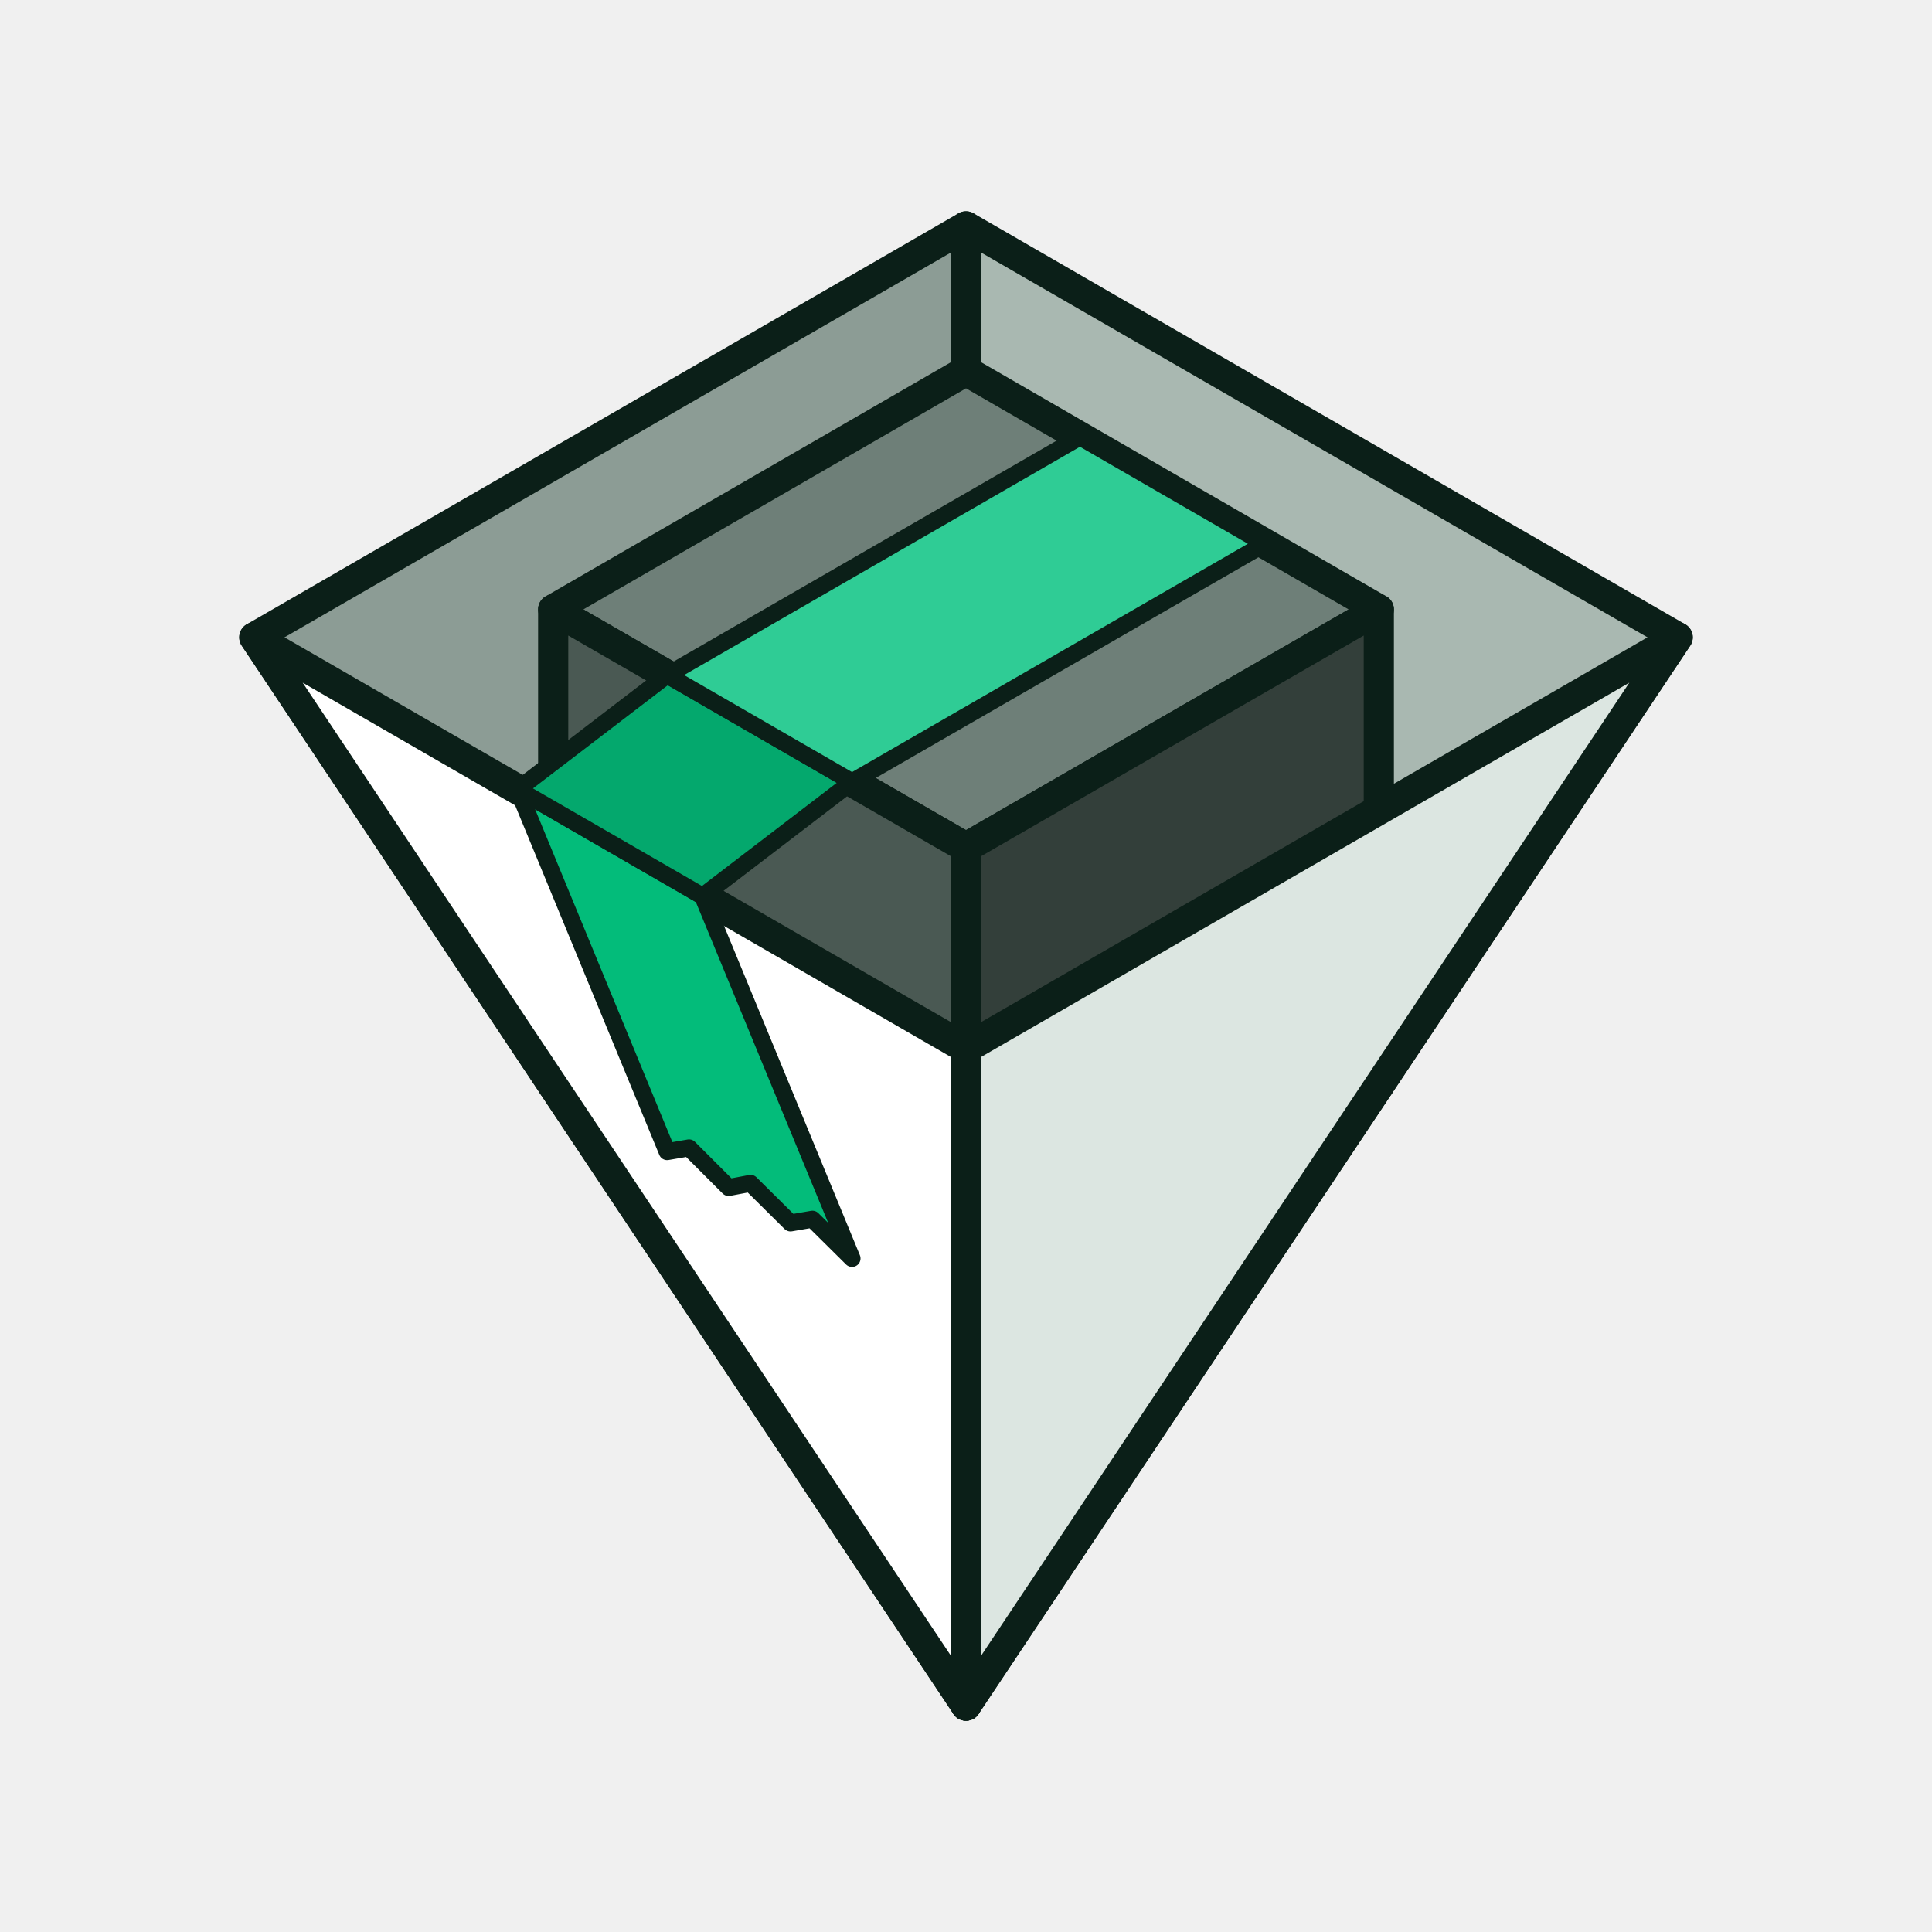
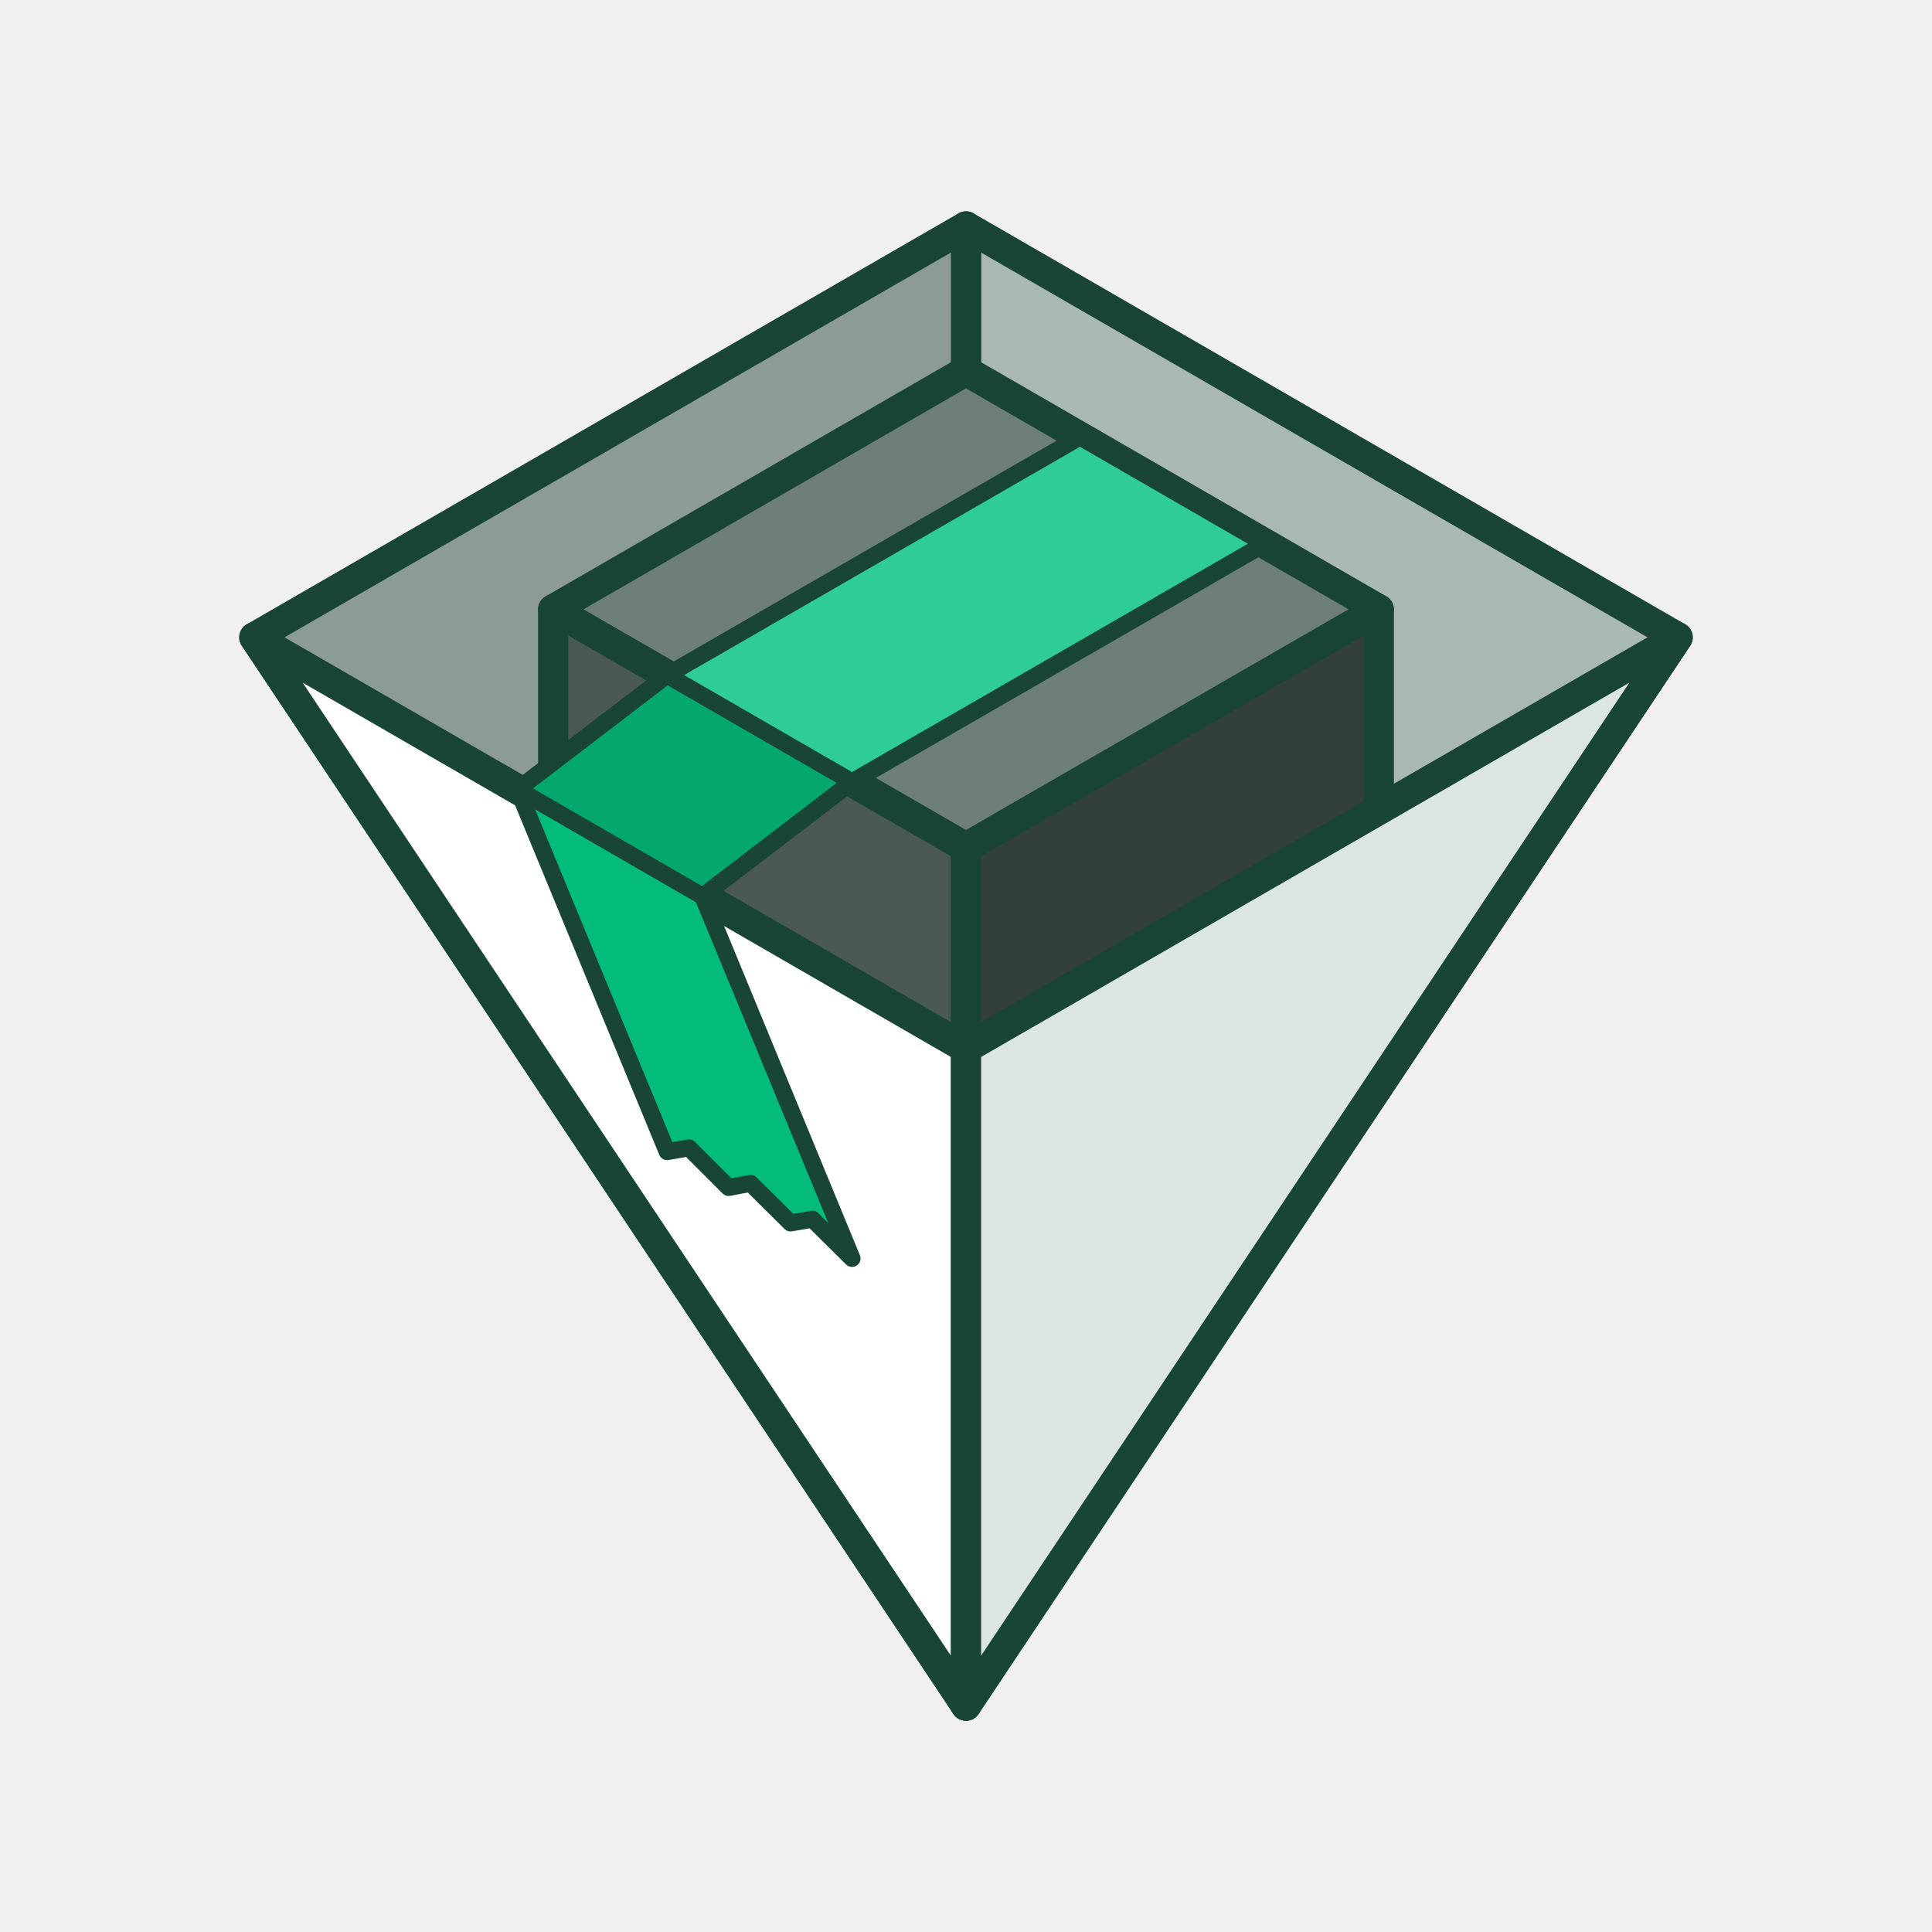
<svg xmlns="http://www.w3.org/2000/svg" viewBox="0 0 512 512" width="1024" height="1024">
-   <polygon points="256.0,60.0 444.6,168.9 256.0,452.0" fill="#A9B8B1" stroke="#0B1F18" stroke-width="8.0" stroke-linejoin="round" />
-   <polygon points="256.0,60.0 67.4,168.9 256.0,452.0" fill="#8C9C95" stroke="#0B1F18" stroke-width="8.0" stroke-linejoin="round" />
-   <polygon points="256.0,98.3 365.4,161.5 256.0,224.6 146.6,161.5" fill="#6E7F78" stroke="#0B1F18" stroke-width="8.0" stroke-linejoin="round" />
-   <polygon points="146.6,287.8 256.0,351.0 256.0,224.6 146.6,161.5" fill="#4A5953" stroke="#0B1F18" stroke-width="8.0" stroke-linejoin="round" />
-   <polygon points="365.4,287.8 256.0,351.0 256.0,224.6 365.4,161.5" fill="#333F3A" stroke="#0B1F18" stroke-width="8.0" stroke-linejoin="round" />
-   <polygon points="67.4,168.9 256.0,277.8 256.0,452.0" fill="#FFFFFF" stroke="#0B1F18" stroke-width="8.0" stroke-linejoin="round" />
-   <polygon points="444.6,168.9 256.0,277.8 256.0,452.0" fill="#DCE6E1" stroke="#0B1F18" stroke-width="8.0" stroke-linejoin="round" />
-   <polygon points="186.2,237.5 225.8,333.5 215.3,323.1 209.5,324.1 198.9,313.6 193.1,314.7 182.6,304.2 176.8,305.2 137.2,209.2" fill="#03BC7A" stroke="#0B1F18" stroke-width="4.5" stroke-linejoin="round" />
-   <polygon points="186.2,237.5 225.8,207.2 176.8,178.9 137.2,209.2" fill="#04A86D" stroke="#0B1F18" stroke-width="4.5" stroke-linejoin="round" />
-   <polygon points="225.8,207.2 335.2,144.1 286.2,115.8 176.8,178.9" fill="#2FCC95" stroke="#0B1F18" stroke-width="4.5" stroke-linejoin="round" />
+   <polygon points="256.0,60.0 444.6,168.9 256.0,452.0" fill="#A9B8B1" stroke="#184535" stroke-width="8.0" stroke-linejoin="round" />
+   <polygon points="256.0,60.0 67.4,168.9 256.0,452.0" fill="#8C9C95" stroke="#184535" stroke-width="8.0" stroke-linejoin="round" />
+   <polygon points="256.0,98.3 365.4,161.5 256.0,224.6 146.6,161.5" fill="#6E7F78" stroke="#184535" stroke-width="8.0" stroke-linejoin="round" />
+   <polygon points="146.6,287.8 256.0,351.0 256.0,224.6 146.6,161.5" fill="#4A5953" stroke="#184535" stroke-width="8.0" stroke-linejoin="round" />
+   <polygon points="365.4,287.8 256.0,351.0 256.0,224.6 365.4,161.5" fill="#333F3A" stroke="#184535" stroke-width="8.0" stroke-linejoin="round" />
+   <polygon points="67.4,168.9 256.0,277.8 256.0,452.0" fill="#FFFFFF" stroke="#184535" stroke-width="8.0" stroke-linejoin="round" />
+   <polygon points="444.6,168.9 256.0,277.8 256.0,452.0" fill="#DCE6E1" stroke="#184535" stroke-width="8.0" stroke-linejoin="round" />
+   <polygon points="186.2,237.5 225.8,333.5 215.3,323.1 209.5,324.1 198.9,313.6 193.1,314.7 182.6,304.2 176.8,305.2 137.2,209.2" fill="#03BC7A" stroke="#184535" stroke-width="4.5" stroke-linejoin="round" />
+   <polygon points="186.2,237.5 225.8,207.2 176.8,178.9 137.2,209.2" fill="#04A86D" stroke="#184535" stroke-width="4.5" stroke-linejoin="round" />
+   <polygon points="225.8,207.2 335.2,144.1 286.2,115.8 176.8,178.9" fill="#2FCC95" stroke="#184535" stroke-width="4.5" stroke-linejoin="round" />
</svg>
